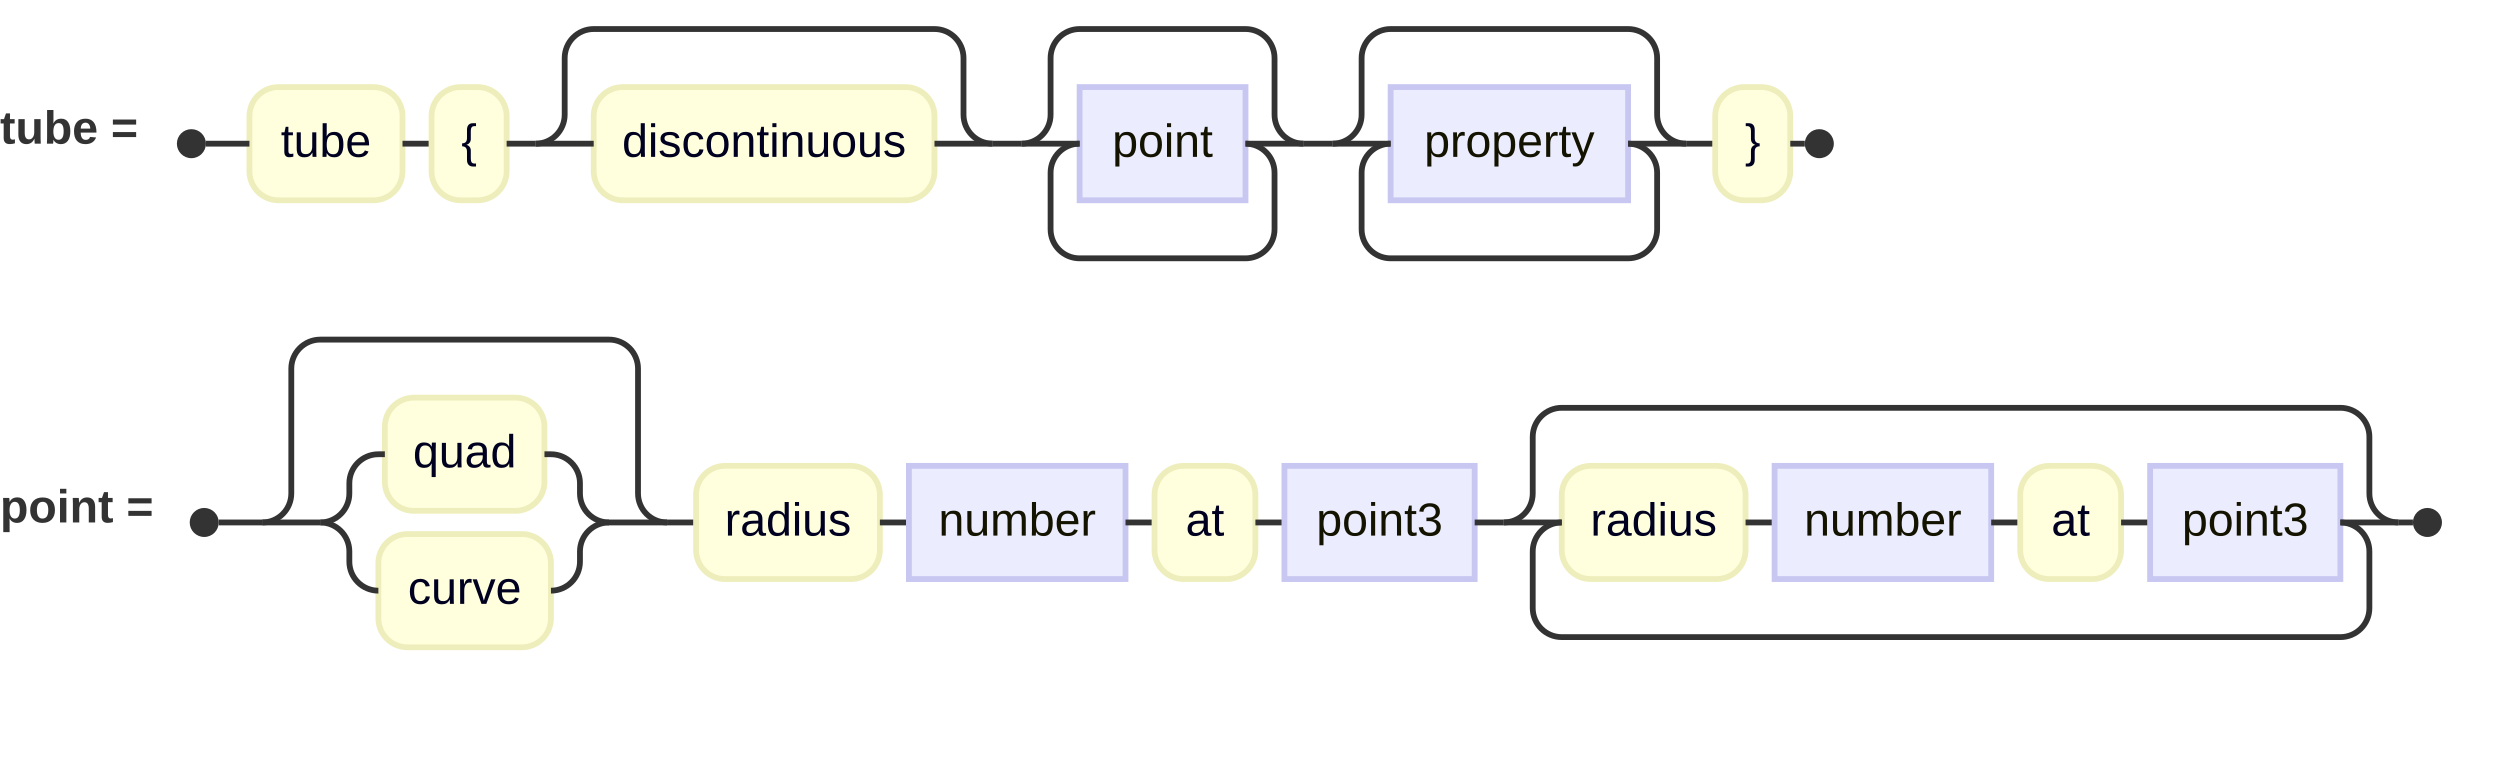
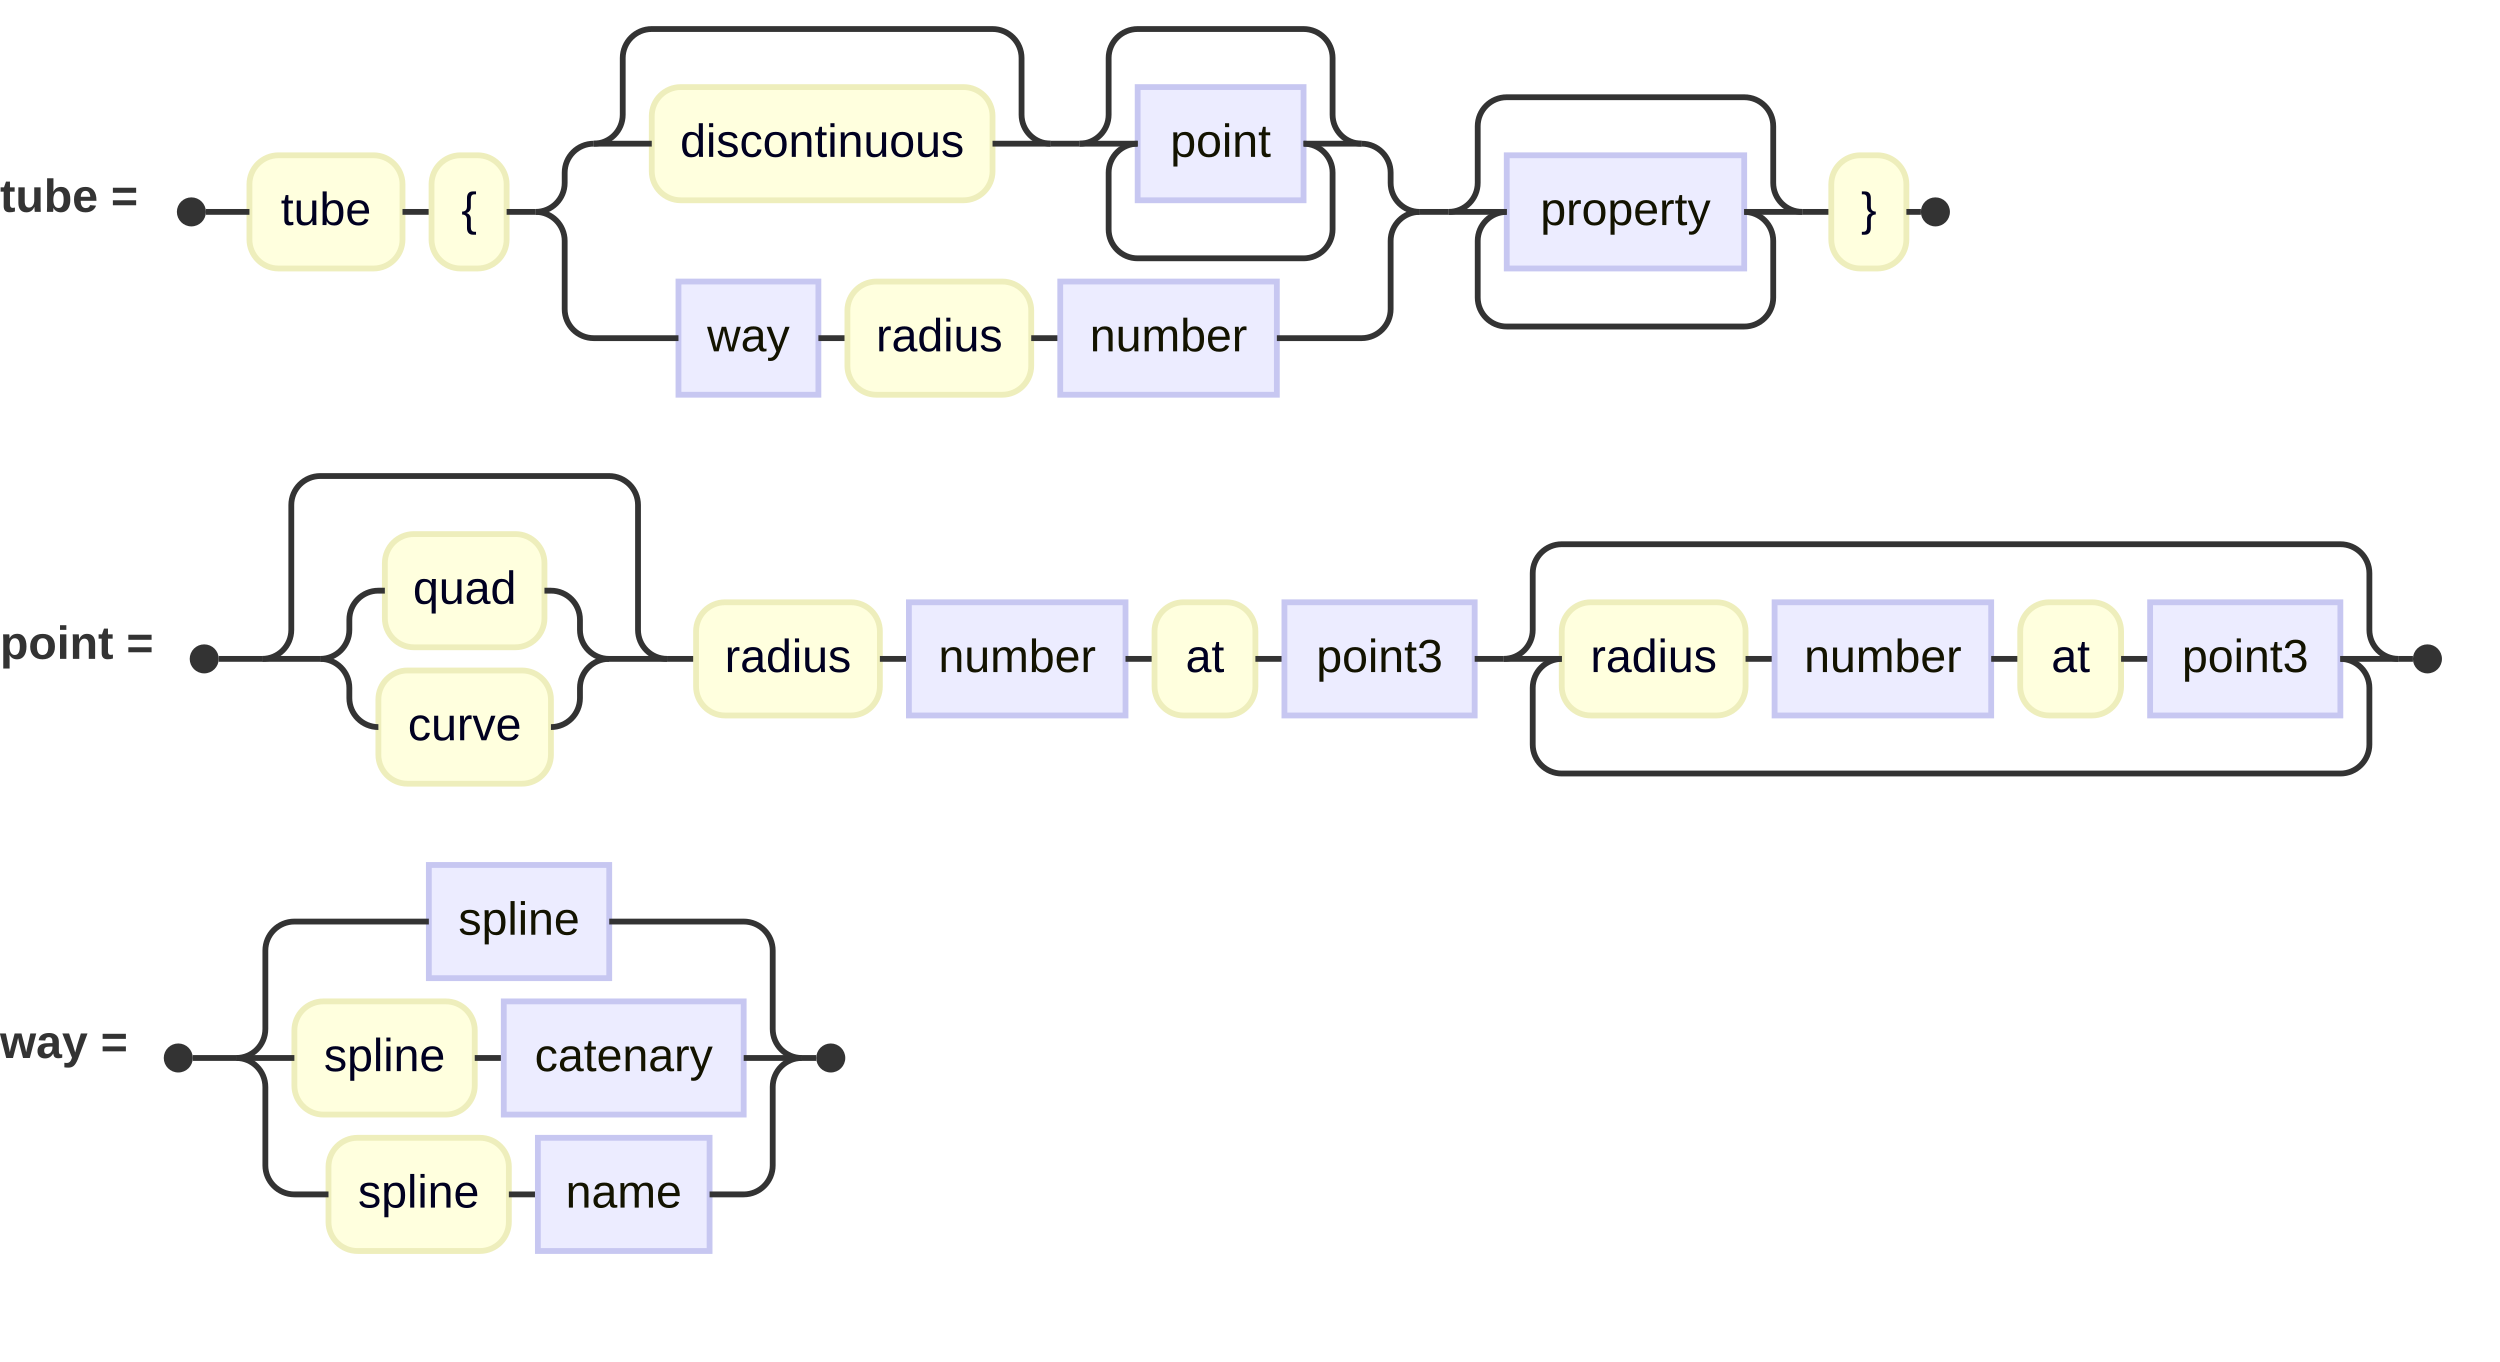
- <svg xmlns="http://www.w3.org/2000/svg" id="my-svg" width="100%" class="railroad-diagram" style="max-width: 861.312px; background-color: transparent;" viewBox="0 0 861.312 261" role="graphics-document document" aria-roledescription="railroadEbnf">
+ <svg xmlns="http://www.w3.org/2000/svg" id="my-svg" width="100%" class="railroad-diagram" style="max-width: 861.312px; background-color: transparent;" viewBox="0 0 861.312 469" role="graphics-document document" aria-roledescription="railroadEbnf">
  <style>#my-svg{font-family:"trebuchet ms",verdana,arial,sans-serif;font-size:16px;fill:#333;}@keyframes edge-animation-frame{from{stroke-dashoffset:0;}}@keyframes dash{to{stroke-dashoffset:0;}}#my-svg .edge-animation-slow{stroke-dasharray:9,5!important;stroke-dashoffset:900;animation:dash 50s linear infinite;stroke-linecap:round;}#my-svg .edge-animation-fast{stroke-dasharray:9,5!important;stroke-dashoffset:900;animation:dash 20s linear infinite;stroke-linecap:round;}#my-svg .error-icon{fill:#552222;}#my-svg .error-text{fill:#552222;stroke:#552222;}#my-svg .edge-thickness-normal{stroke-width:1px;}#my-svg .edge-thickness-thick{stroke-width:3.5px;}#my-svg .edge-pattern-solid{stroke-dasharray:0;}#my-svg .edge-thickness-invisible{stroke-width:0;fill:none;}#my-svg .edge-pattern-dashed{stroke-dasharray:3;}#my-svg .edge-pattern-dotted{stroke-dasharray:2;}#my-svg .marker{fill:#333333;stroke:#333333;}#my-svg .marker.cross{stroke:#333333;}#my-svg svg{font-family:"trebuchet ms",verdana,arial,sans-serif;font-size:16px;}#my-svg p{margin:0;}#my-svg .railroad-diagram{font-family:"trebuchet ms",verdana,arial,sans-serif;font-size:16px;}#my-svg .railroad-terminal rect{fill:#ffffde;stroke:hsl(60, 60%, 83.529%);stroke-width:2px;}#my-svg .railroad-terminal text{fill:#000021;font-family:"trebuchet ms",verdana,arial,sans-serif;font-size:16px;text-anchor:middle;dominant-baseline:middle;}#my-svg .railroad-nonterminal rect{fill:#ECECFF;stroke:hsl(240, 60%, 86.275%);stroke-width:2px;}#my-svg .railroad-nonterminal text{fill:#131300;font-family:"trebuchet ms",verdana,arial,sans-serif;font-size:16px;text-anchor:middle;dominant-baseline:middle;}#my-svg .railroad-line{stroke:#333333;stroke-width:2px;fill:none;}#my-svg .railroad-start circle,#my-svg .railroad-end circle{fill:#333333;}#my-svg .railroad-comment ellipse{fill:rgba(232,232,232, 0.8);stroke:hsl(80, 60%, 86.275%);stroke-width:2px;}#my-svg .railroad-comment text{fill:rgb(6.333, 0, 19);font-style:italic;font-family:"trebuchet ms",verdana,arial,sans-serif;font-size:16px;text-anchor:middle;dominant-baseline:middle;}#my-svg .railroad-special rect{fill:hsl(80, 100%, 96.275%);stroke:hsl(80, 60%, 86.275%);stroke-width:2px;stroke-dasharray:5,3;}#my-svg .railroad-special text{fill:#131300;font-family:"trebuchet ms",verdana,arial,sans-serif;font-size:16px;text-anchor:middle;dominant-baseline:middle;}#my-svg .railroad-rule-name{font-weight:bold;fill:#333;font-family:"trebuchet ms",verdana,arial,sans-serif;font-size:16px;}#my-svg .node .neo-node{stroke:#9370DB;}#my-svg [data-look="neo"].node rect,#my-svg [data-look="neo"].cluster rect,#my-svg [data-look="neo"].node polygon{stroke:#9370DB;filter:drop-shadow(1px 2px 2px rgba(185, 185, 185, 1));}#my-svg [data-look="neo"].swimlane.cluster rect{filter:none;}#my-svg [data-look="neo"].node path{stroke:#9370DB;stroke-width:1px;}#my-svg [data-look="neo"].node .outer-path{filter:drop-shadow(1px 2px 2px rgba(185, 185, 185, 1));}#my-svg [data-look="neo"].node .neo-line path{stroke:#9370DB;filter:none;}#my-svg [data-look="neo"].node circle{stroke:#9370DB;filter:drop-shadow(1px 2px 2px rgba(185, 185, 185, 1));}#my-svg [data-look="neo"].node circle .state-start{fill:#000000;}#my-svg [data-look="neo"].icon-shape .icon{fill:#9370DB;filter:drop-shadow(1px 2px 2px rgba(185, 185, 185, 1));}#my-svg [data-look="neo"].icon-shape .icon-neo path{stroke:#9370DB;filter:drop-shadow(1px 2px 2px rgba(185, 185, 185, 1));}#my-svg :root{--mermaid-font-family:"trebuchet ms",verdana,arial,sans-serif;}</style>
  <g />
  <g class="railroad-rule" transform="translate(0, 10)">
    <g transform="translate(85.9375, 0)">
      <g class="railroad-sequence">
-         <g class="railroad-terminal" transform="translate(0, 20)">
+         <g class="railroad-terminal" transform="translate(0, 43.5)">
          <rect x="0" y="0" width="52.734" height="39" rx="10" ry="10" />
          <text x="26.367" y="19.5">tube</text>
        </g>
-         <path class="railroad-line" d="M 52.734 39.5 L 62.734 39.5" />
-         <g class="railroad-terminal" transform="translate(62.73438, 20)">
+         <path class="railroad-line" d="M 52.734 63 L 62.734 63" />
+         <g class="railroad-terminal" transform="translate(62.73438, 43.5)">
          <rect x="0" y="0" width="25.875" height="39" rx="10" ry="10" />
          <text x="12.938" y="19.5">{</text>
        </g>
-         <path class="railroad-line" d="M 88.609 39.5 L 98.609 39.5" />
-         <g class="railroad-optional" transform="translate(98.60938, 0)">
-           <g class="railroad-terminal" transform="translate(20, 20)">
-             <rect x="0" y="0" width="117.406" height="39" rx="10" ry="10" />
-             <text x="58.703" y="19.5">discontinuous</text>
-           </g>
-           <path class="railroad-line" d="M 0 39.5 L 20 39.5" />
-           <path class="railroad-line" d="M 137.406 39.5 L 157.406 39.5" />
-           <path class="railroad-line" d="M 0 39.5 A 10 10 0 0 0 10 29.5 L 10 10 A 10 10 0 0 1 20 0 L 137.406 0 A 10 10 0 0 1 147.406 10 L 147.406 29.5 A 10 10 0 0 0 157.406 39.5" />
-         </g>
-         <path class="railroad-line" d="M 256.016 39.5 L 266.016 39.5" />
-         <g class="railroad-repetition" transform="translate(266.0156, 0)">
-           <g class="railroad-nonterminal" transform="translate(20, 20)">
-             <rect x="0" y="0" width="57.156" height="39" />
-             <text x="28.578" y="19.5">point</text>
-           </g>
-           <path class="railroad-line" d="M 0 39.5 L 20 39.5" />
-           <path class="railroad-line" d="M 77.156 39.5 L 97.156 39.5" />
-           <path class="railroad-line" d="M 77.156 39.5 A 10 10 0 0 1 87.156 49.5 L 87.156 69 A 10 10 0 0 1 77.156 79 L 20 79 A 10 10 0 0 1 10 69 L 10 49.5 A 10 10 0 0 1 20 39.5" />
-           <path class="railroad-line" d="M 0 39.5 A 10 10 0 0 0 10 29.5 L 10 10 A 10 10 0 0 1 20 0 L 77.156 0 A 10 10 0 0 1 87.156 10 L 87.156 29.5 A 10 10 0 0 0 97.156 39.5" />
-         </g>
-         <path class="railroad-line" d="M 363.172 39.5 L 373.172 39.5" />
-         <g class="railroad-repetition" transform="translate(373.1719, 0)">
+         <path class="railroad-line" d="M 88.609 63 L 98.609 63" />
+         <g class="railroad-choice" transform="translate(98.60938, 0)">
+           <g class="railroad-sequence" transform="translate(20, 0)">
+             <g class="railroad-optional" transform="translate(0, 0)">
+               <g class="railroad-terminal" transform="translate(20, 20)">
+                 <rect x="0" y="0" width="117.406" height="39" rx="10" ry="10" />
+                 <text x="58.703" y="19.5">discontinuous</text>
+               </g>
+               <path class="railroad-line" d="M 0 39.5 L 20 39.5" />
+               <path class="railroad-line" d="M 137.406 39.5 L 157.406 39.5" />
+               <path class="railroad-line" d="M 0 39.5 A 10 10 0 0 0 10 29.5 L 10 10 A 10 10 0 0 1 20 0 L 137.406 0 A 10 10 0 0 1 147.406 10 L 147.406 29.5 A 10 10 0 0 0 157.406 39.5" />
+             </g>
+             <path class="railroad-line" d="M 157.406 39.5 L 167.406 39.5" />
+             <g class="railroad-repetition" transform="translate(167.4062, 0)">
+               <g class="railroad-nonterminal" transform="translate(20, 20)">
+                 <rect x="0" y="0" width="57.156" height="39" />
+                 <text x="28.578" y="19.5">point</text>
+               </g>
+               <path class="railroad-line" d="M 0 39.5 L 20 39.5" />
+               <path class="railroad-line" d="M 77.156 39.5 L 97.156 39.5" />
+               <path class="railroad-line" d="M 77.156 39.5 A 10 10 0 0 1 87.156 49.5 L 87.156 69 A 10 10 0 0 1 77.156 79 L 20 79 A 10 10 0 0 1 10 69 L 10 49.5 A 10 10 0 0 1 20 39.5" />
+               <path class="railroad-line" d="M 0 39.5 A 10 10 0 0 0 10 29.5 L 10 10 A 10 10 0 0 1 20 0 L 77.156 0 A 10 10 0 0 1 87.156 10 L 87.156 29.5 A 10 10 0 0 0 97.156 39.5" />
+             </g>
+           </g>
+           <path class="railroad-line" d="M 0 63 A 10 10 0 0 0 10 53 L 10 49.5 A 10 10 0 0 1 20 39.5 L 20 39.5" />
+           <path class="railroad-line" d="M 284.562 39.5 L 284.562 39.5 A 10 10 0 0 1 294.562 49.5 L 294.562 53 A 10 10 0 0 0 304.562 63" />
+           <g class="railroad-sequence" transform="translate(49.20312, 87)">
+             <g class="railroad-nonterminal" transform="translate(0, 0)">
+               <rect x="0" y="0" width="48.203" height="39" />
+               <text x="24.102" y="19.5">way</text>
+             </g>
+             <path class="railroad-line" d="M 48.203 19.5 L 58.203 19.5" />
+             <g class="railroad-terminal" transform="translate(58.20312, 0)">
+               <rect x="0" y="0" width="63.328" height="39" rx="10" ry="10" />
+               <text x="31.664" y="19.5">radius</text>
+             </g>
+             <path class="railroad-line" d="M 121.531 19.5 L 131.531 19.5" />
+             <g class="railroad-nonterminal" transform="translate(131.5312, 0)">
+               <rect x="0" y="0" width="74.625" height="39" />
+               <text x="37.312" y="19.5">number</text>
+             </g>
+           </g>
+           <path class="railroad-line" d="M 0 63 A 10 10 0 0 1 10 73 L 10 96.5 A 10 10 0 0 0 20 106.5 L 49.203 106.5" />
+           <path class="railroad-line" d="M 255.359 106.5 L 284.562 106.5 A 10 10 0 0 0 294.562 96.5 L 294.562 73 A 10 10 0 0 1 304.562 63" />
+         </g>
+         <path class="railroad-line" d="M 403.172 63 L 413.172 63" />
+         <g class="railroad-repetition" transform="translate(413.1719, 23.5)">
          <g class="railroad-nonterminal" transform="translate(20, 20)">
            <rect x="0" y="0" width="81.812" height="39" />
            <text x="40.906" y="19.5">property</text>
          </g>
          <path class="railroad-line" d="M 0 39.5 L 20 39.5" />
          <path class="railroad-line" d="M 101.812 39.5 L 121.812 39.5" />
          <path class="railroad-line" d="M 101.812 39.5 A 10 10 0 0 1 111.812 49.5 L 111.812 69 A 10 10 0 0 1 101.812 79 L 20 79 A 10 10 0 0 1 10 69 L 10 49.5 A 10 10 0 0 1 20 39.5" />
          <path class="railroad-line" d="M 0 39.5 A 10 10 0 0 0 10 29.5 L 10 10 A 10 10 0 0 1 20 0 L 101.812 0 A 10 10 0 0 1 111.812 10 L 111.812 29.5 A 10 10 0 0 0 121.812 39.5" />
        </g>
-         <path class="railroad-line" d="M 494.984 39.5 L 504.984 39.5" />
-         <g class="railroad-terminal" transform="translate(504.9844, 20)">
+         <path class="railroad-line" d="M 534.984 63 L 544.984 63" />
+         <g class="railroad-terminal" transform="translate(544.9844, 43.5)">
          <rect x="0" y="0" width="25.875" height="39" rx="10" ry="10" />
          <text x="12.938" y="19.5">}</text>
        </g>
      </g>
    </g>
    <g class="railroad-rule-name-group">
-       <text class="railroad-rule-name" x="0" y="39.5">tube =</text>
+       <text class="railroad-rule-name" x="0" y="63">tube =</text>
    </g>
    <g class="railroad-start">
-       <circle cx="65.938" cy="39.5" r="5" />
+       <circle cx="65.938" cy="63" r="5" />
    </g>
    <g class="railroad-end">
-       <circle cx="626.797" cy="39.5" r="5" />
-     </g>
-     <path class="railroad-line" d="M 70.938 39.5 L 85.938 39.5" />
-     <path class="railroad-line" d="M 616.797 39.5 L 621.797 39.5" />
+       <circle cx="666.797" cy="63" r="5" />
+     </g>
+     <path class="railroad-line" d="M 70.938 63 L 85.938 63" />
+     <path class="railroad-line" d="M 656.797 63 L 661.797 63" />
  </g>
-   <g class="railroad-rule" transform="translate(0, 117)">
+   <g class="railroad-rule" transform="translate(0, 164)">
    <g transform="translate(90.35938, 0)">
      <g class="railroad-sequence">
        <g class="railroad-optional" transform="translate(0, 0)">
          <g class="railroad-choice" transform="translate(20, 20)">
            <g class="railroad-terminal" transform="translate(22.23438, 0)">
              <rect x="0" y="0" width="54.984" height="39" rx="10" ry="10" />
              <text x="27.492" y="19.5">quad</text>
            </g>
            <path class="railroad-line" d="M 0 43 A 10 10 0 0 0 10 33 L 10 29.5 A 10 10 0 0 1 20 19.5 L 22.234 19.5" />
            <path class="railroad-line" d="M 77.219 19.5 L 79.453 19.5 A 10 10 0 0 1 89.453 29.5 L 89.453 33 A 10 10 0 0 0 99.453 43" />
            <g class="railroad-terminal" transform="translate(20, 47)">
              <rect x="0" y="0" width="59.453" height="39" rx="10" ry="10" />
              <text x="29.727" y="19.5">curve</text>
            </g>
            <path class="railroad-line" d="M 0 43 A 10 10 0 0 1 10 53 L 10 56.5 A 10 10 0 0 0 20 66.5 L 20 66.5" />
            <path class="railroad-line" d="M 79.453 66.5 L 79.453 66.5 A 10 10 0 0 0 89.453 56.5 L 89.453 53 A 10 10 0 0 1 99.453 43" />
          </g>
          <path class="railroad-line" d="M 0 63 L 20 63" />
          <path class="railroad-line" d="M 119.453 63 L 139.453 63" />
          <path class="railroad-line" d="M 0 63 A 10 10 0 0 0 10 53 L 10 10 A 10 10 0 0 1 20 0 L 119.453 0 A 10 10 0 0 1 129.453 10 L 129.453 53 A 10 10 0 0 0 139.453 63" />
        </g>
        <path class="railroad-line" d="M 139.453 63 L 149.453 63" />
        <g class="railroad-terminal" transform="translate(149.4531, 43.5)">
          <rect x="0" y="0" width="63.328" height="39" rx="10" ry="10" />
          <text x="31.664" y="19.5">radius</text>
        </g>
        <path class="railroad-line" d="M 212.781 63 L 222.781 63" />
        <g class="railroad-nonterminal" transform="translate(222.7812, 43.5)">
          <rect x="0" y="0" width="74.625" height="39" />
          <text x="37.312" y="19.5">number</text>
        </g>
        <path class="railroad-line" d="M 297.406 63 L 307.406 63" />
        <g class="railroad-terminal" transform="translate(307.4062, 43.5)">
          <rect x="0" y="0" width="34.75" height="39" rx="10" ry="10" />
          <text x="17.375" y="19.5">at</text>
        </g>
        <path class="railroad-line" d="M 342.156 63 L 352.156 63" />
        <g class="railroad-nonterminal" transform="translate(352.1562, 43.5)">
          <rect x="0" y="0" width="65.547" height="39" />
          <text x="32.773" y="19.5">point3</text>
        </g>
        <path class="railroad-line" d="M 417.703 63 L 427.703 63" />
        <g class="railroad-repetition" transform="translate(427.7031, 23.5)">
          <g class="railroad-sequence" transform="translate(20, 20)">
            <g class="railroad-terminal" transform="translate(0, 0)">
              <rect x="0" y="0" width="63.328" height="39" rx="10" ry="10" />
              <text x="31.664" y="19.5">radius</text>
            </g>
            <path class="railroad-line" d="M 63.328 19.5 L 73.328 19.5" />
            <g class="railroad-nonterminal" transform="translate(73.32812, 0)">
              <rect x="0" y="0" width="74.625" height="39" />
              <text x="37.312" y="19.5">number</text>
            </g>
            <path class="railroad-line" d="M 147.953 19.5 L 157.953 19.5" />
            <g class="railroad-terminal" transform="translate(157.9531, 0)">
              <rect x="0" y="0" width="34.75" height="39" rx="10" ry="10" />
              <text x="17.375" y="19.5">at</text>
            </g>
            <path class="railroad-line" d="M 192.703 19.5 L 202.703 19.5" />
            <g class="railroad-nonterminal" transform="translate(202.7031, 0)">
              <rect x="0" y="0" width="65.547" height="39" />
              <text x="32.773" y="19.5">point3</text>
            </g>
          </g>
          <path class="railroad-line" d="M 0 39.5 L 20 39.5" />
          <path class="railroad-line" d="M 288.25 39.5 L 308.25 39.5" />
          <path class="railroad-line" d="M 288.25 39.5 A 10 10 0 0 1 298.25 49.5 L 298.25 69 A 10 10 0 0 1 288.25 79 L 20 79 A 10 10 0 0 1 10 69 L 10 49.5 A 10 10 0 0 1 20 39.5" />
          <path class="railroad-line" d="M 0 39.5 A 10 10 0 0 0 10 29.5 L 10 10 A 10 10 0 0 1 20 0 L 288.25 0 A 10 10 0 0 1 298.25 10 L 298.25 29.5 A 10 10 0 0 0 308.25 39.5" />
        </g>
      </g>
    </g>
    <g class="railroad-rule-name-group">
      <text class="railroad-rule-name" x="0" y="63">point =</text>
    </g>
    <g class="railroad-start">
      <circle cx="70.359" cy="63" r="5" />
    </g>
    <g class="railroad-end">
      <circle cx="836.312" cy="63" r="5" />
    </g>
    <path class="railroad-line" d="M 75.359 63 L 90.359 63" />
    <path class="railroad-line" d="M 826.312 63 L 831.312 63" />
  </g>
+   <g class="railroad-rule" transform="translate(0, 298)">
+     <g transform="translate(81.42188, 0)">
+       <g class="railroad-choice">
+         <g class="railroad-nonterminal" transform="translate(66.32812, 0)">
+           <rect x="0" y="0" width="62.141" height="39" />
+           <text x="31.07" y="19.5">spline</text>
+         </g>
+         <path class="railroad-line" d="M 0 66.5 A 10 10 0 0 0 10 56.5 L 10 29.5 A 10 10 0 0 1 20 19.5 L 66.328 19.5" />
+         <path class="railroad-line" d="M 128.469 19.5 L 174.797 19.5 A 10 10 0 0 1 184.797 29.5 L 184.797 56.5 A 10 10 0 0 0 194.797 66.5" />
+         <g class="railroad-sequence" transform="translate(20, 47)">
+           <g class="railroad-terminal" transform="translate(0, 0)">
+             <rect x="0" y="0" width="62.141" height="39" rx="10" ry="10" />
+             <text x="31.07" y="19.5">spline</text>
+           </g>
+           <path class="railroad-line" d="M 62.141 19.5 L 72.141 19.5" />
+           <g class="railroad-nonterminal" transform="translate(72.14062, 0)">
+             <rect x="0" y="0" width="82.656" height="39" />
+             <text x="41.328" y="19.5">catenary</text>
+           </g>
+         </g>
+         <path class="railroad-line" d="M 0 66.5 L 20 66.5" />
+         <path class="railroad-line" d="M 174.797 66.5 L 194.797 66.5" />
+         <g class="railroad-sequence" transform="translate(31.75, 94)">
+           <g class="railroad-terminal" transform="translate(0, 0)">
+             <rect x="0" y="0" width="62.141" height="39" rx="10" ry="10" />
+             <text x="31.07" y="19.5">spline</text>
+           </g>
+           <path class="railroad-line" d="M 62.141 19.5 L 72.141 19.5" />
+           <g class="railroad-nonterminal" transform="translate(72.14062, 0)">
+             <rect x="0" y="0" width="59.156" height="39" />
+             <text x="29.578" y="19.5">name</text>
+           </g>
+         </g>
+         <path class="railroad-line" d="M 0 66.5 A 10 10 0 0 1 10 76.5 L 10 103.5 A 10 10 0 0 0 20 113.5 L 31.75 113.5" />
+         <path class="railroad-line" d="M 163.047 113.5 L 174.797 113.5 A 10 10 0 0 0 184.797 103.5 L 184.797 76.5 A 10 10 0 0 1 194.797 66.5" />
+       </g>
+     </g>
+     <g class="railroad-rule-name-group">
+       <text class="railroad-rule-name" x="0" y="66.5">way =</text>
+     </g>
+     <g class="railroad-start">
+       <circle cx="61.422" cy="66.5" r="5" />
+     </g>
+     <g class="railroad-end">
+       <circle cx="286.219" cy="66.5" r="5" />
+     </g>
+     <path class="railroad-line" d="M 66.422 66.5 L 81.422 66.5" />
+     <path class="railroad-line" d="M 276.219 66.5 L 281.219 66.5" />
+   </g>
</svg>
